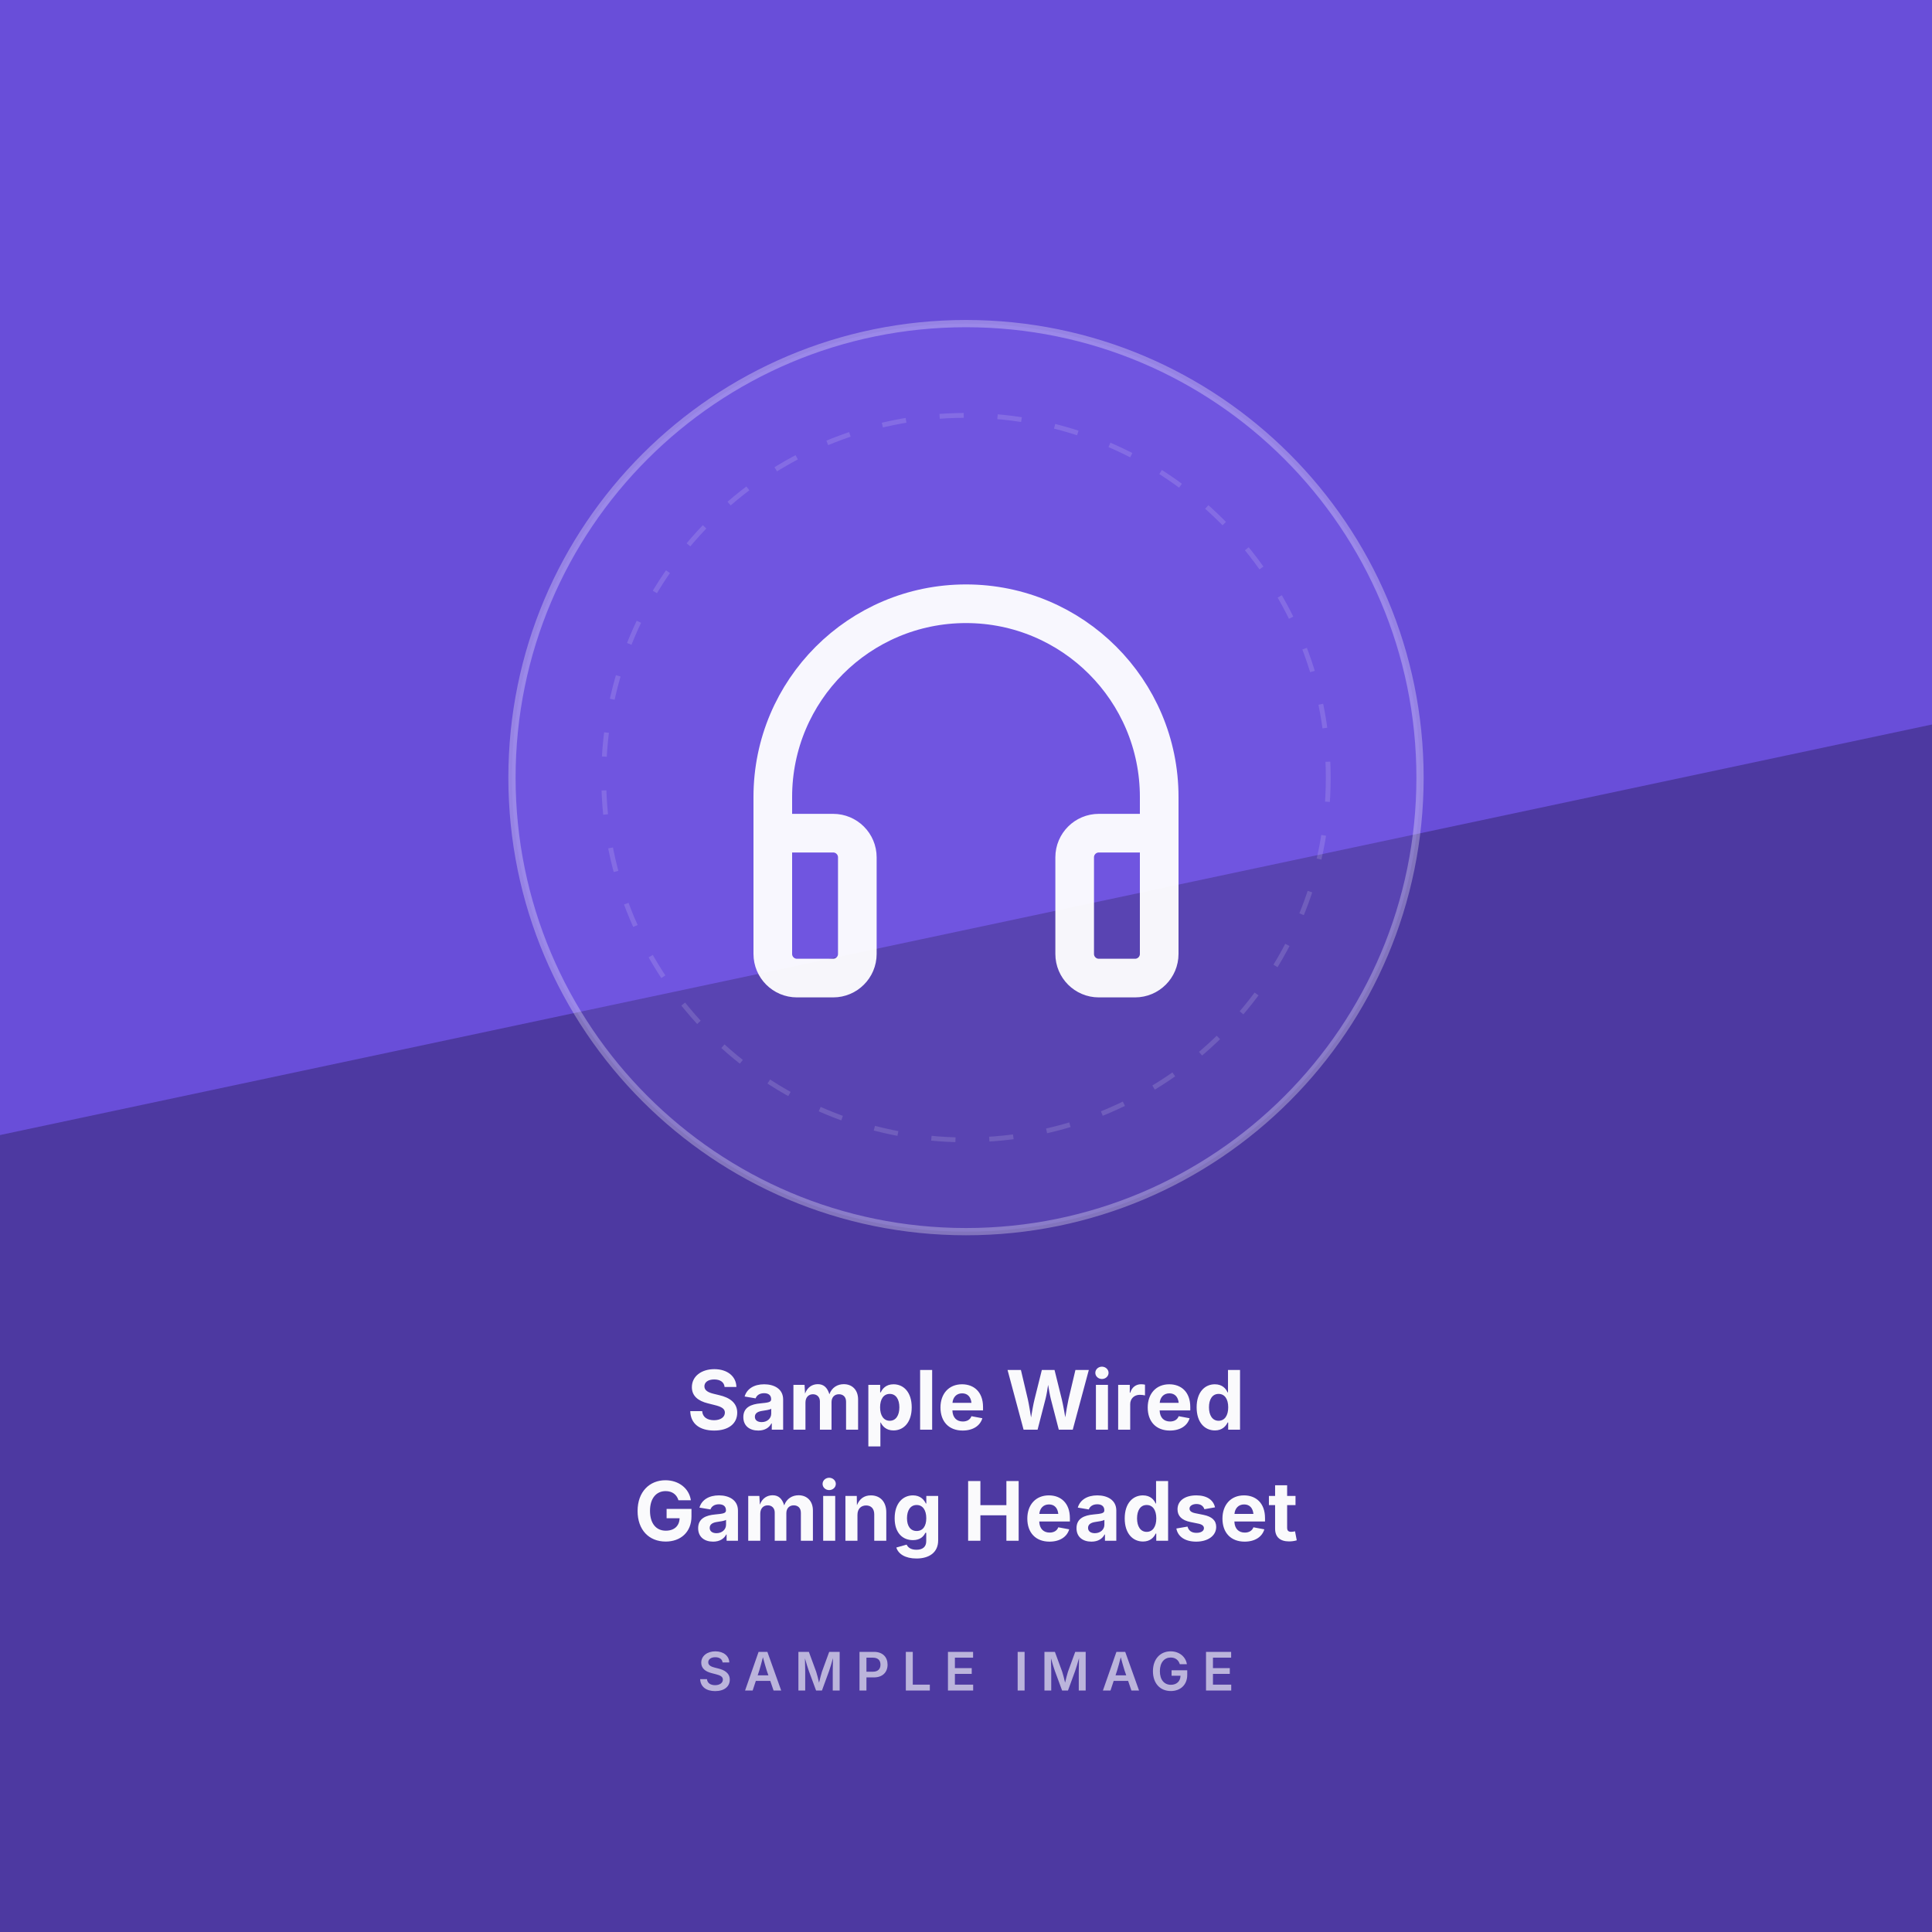
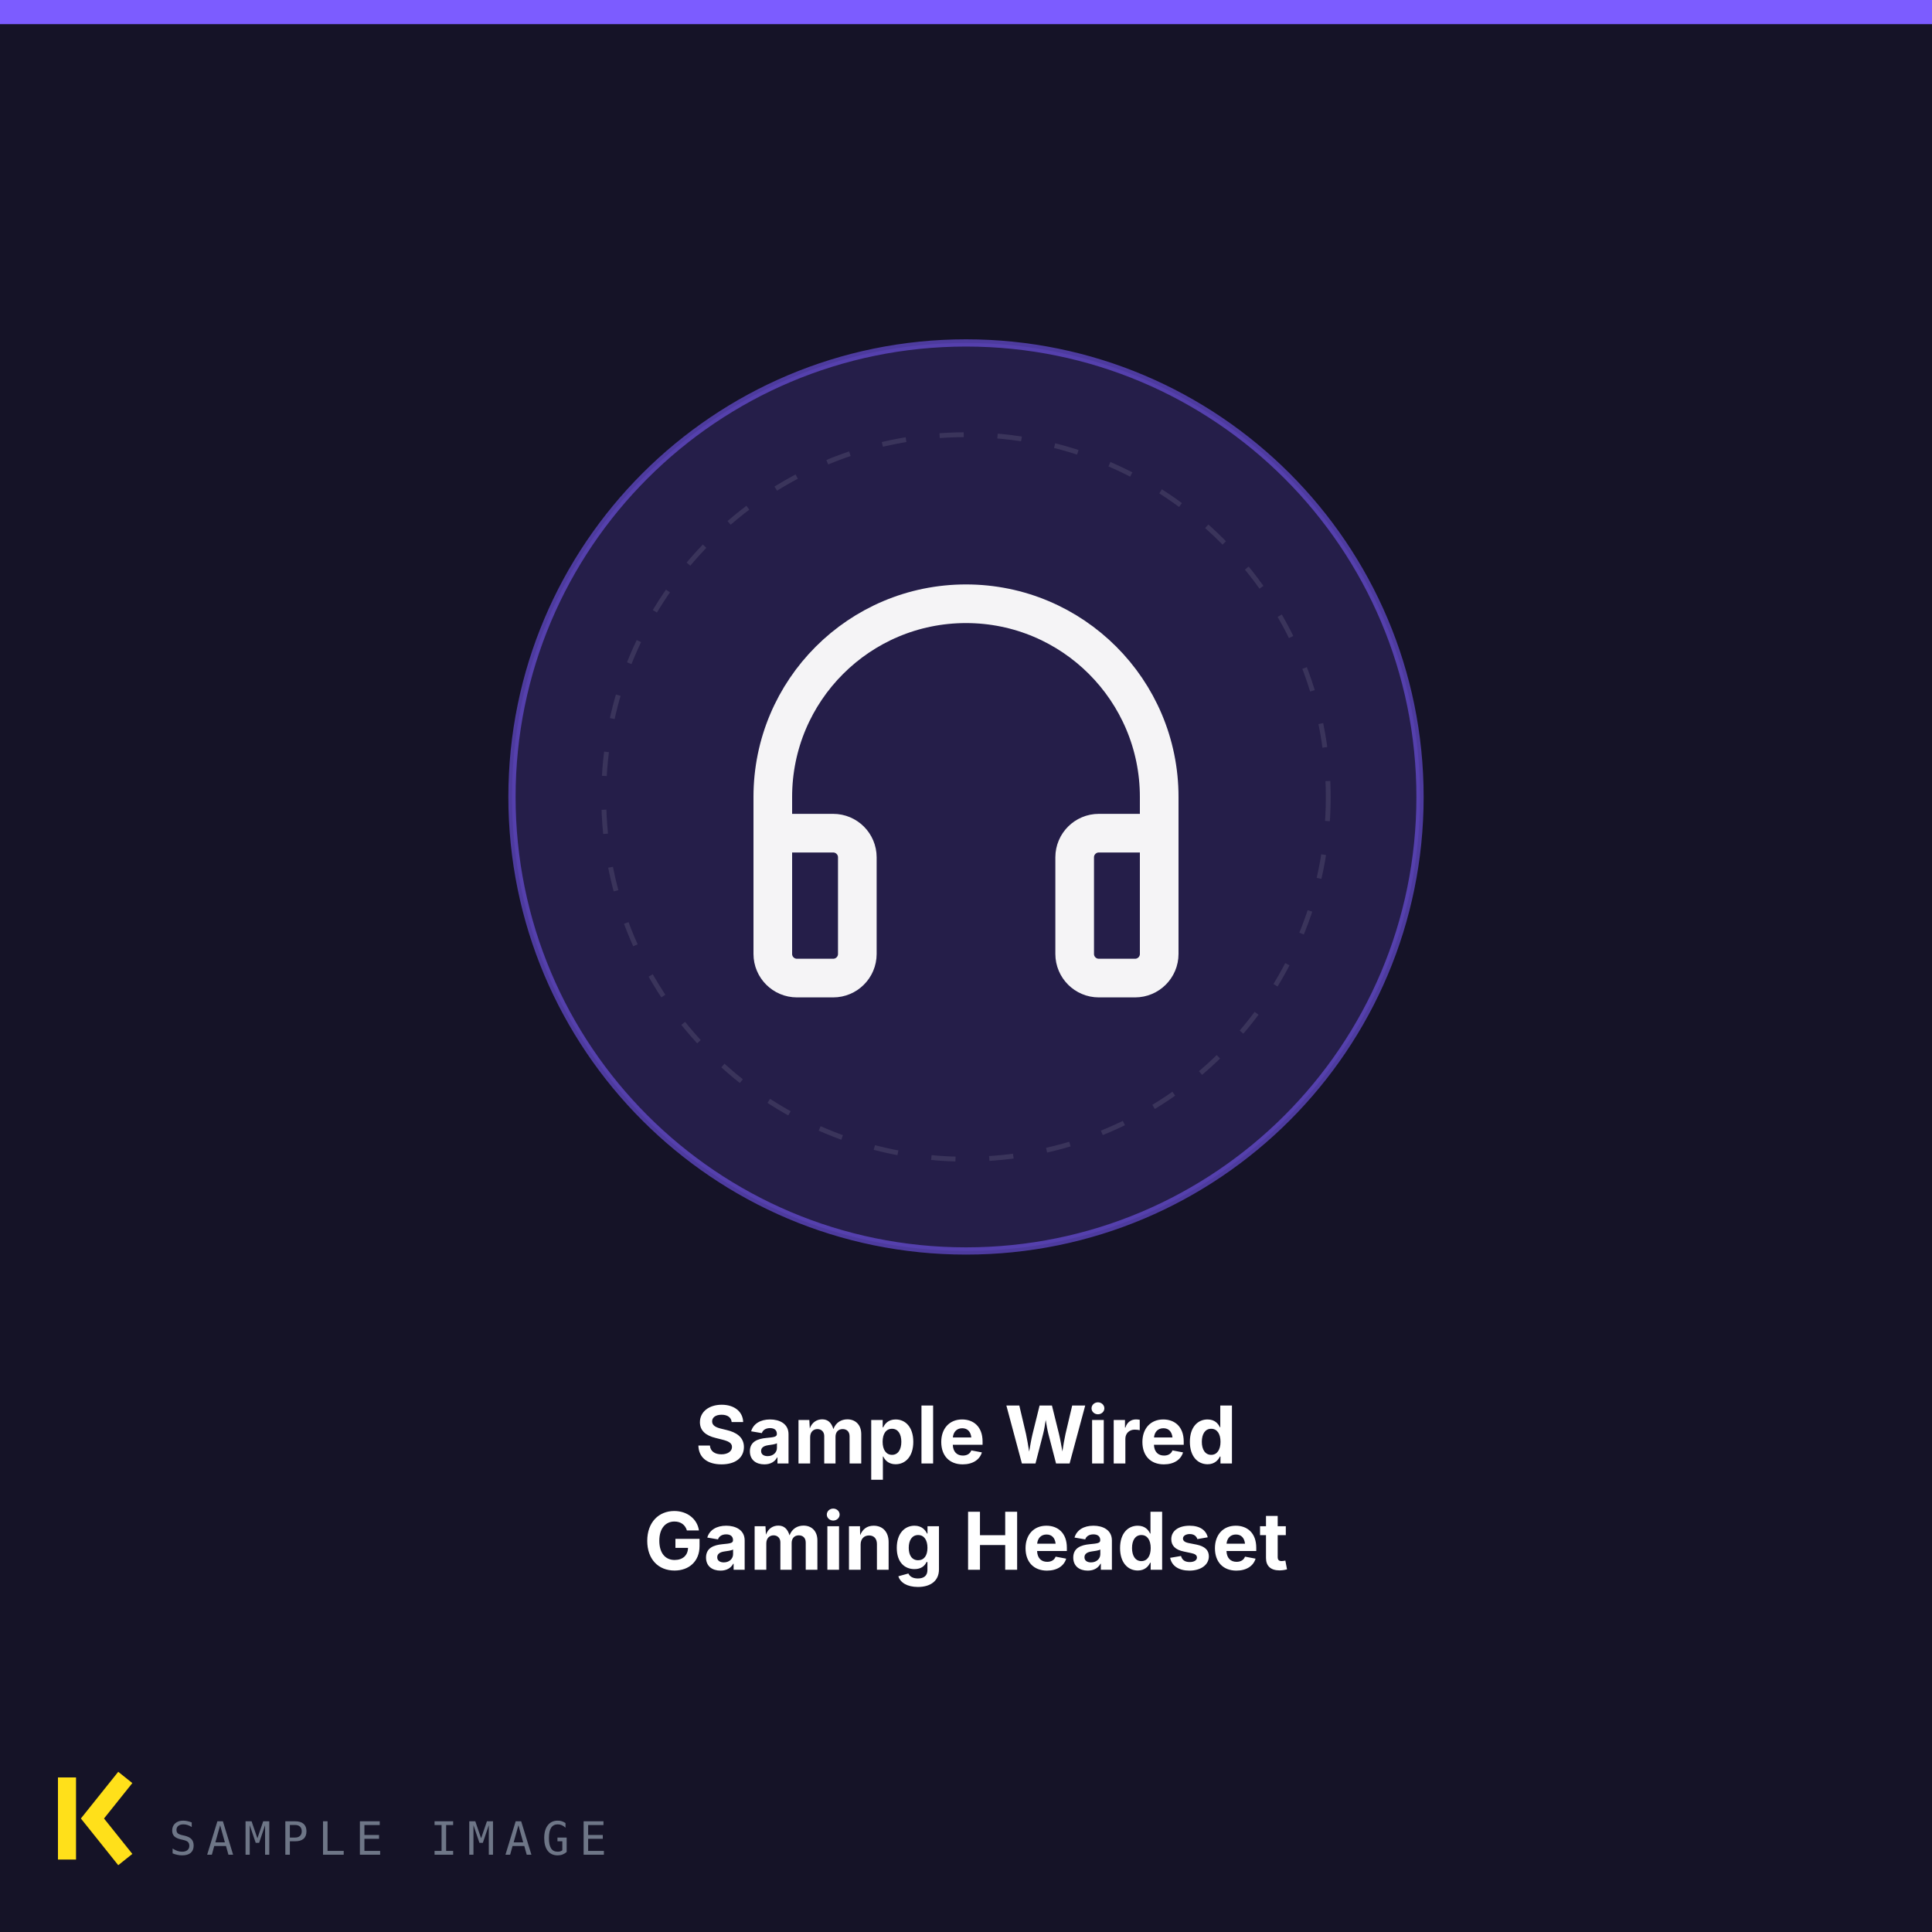
<svg xmlns="http://www.w3.org/2000/svg" viewBox="0 0 800 800" width="800" height="800" role="img" aria-label="Sample Wired Gaming Headset — sample product image">
-   <rect width="800" height="800" fill="#694ed9" />
-   <path d="M0 470 800 300V800H0Z" fill="#382973" fill-opacity=".55" />
-   <circle cx="400" cy="322" r="188" fill="#9176ff" fill-opacity=".18" />
-   <circle cx="400" cy="322" r="188" fill="none" stroke="#fff" stroke-opacity=".30" stroke-width="3" />
-   <circle cx="400" cy="322" r="150" fill="none" stroke="#fff" stroke-opacity=".14" stroke-width="2" stroke-dasharray="10 14" />
+   <rect width="800" height="800" fill="#0A0B0F" />
+   <rect width="800" height="800" fill="#7C5CFF" fill-opacity=".10" />
+   <rect y="0" width="800" height="10" fill="#7C5CFF" />
+   <circle cx="400" cy="330" r="188" fill="#7C5CFF" fill-opacity=".16" />
+   <circle cx="400" cy="330" r="188" fill="none" stroke="#7C5CFF" stroke-opacity=".55" stroke-width="3" />
+   <circle cx="400" cy="330" r="150" fill="none" stroke="#fff" stroke-opacity=".10" stroke-width="2" stroke-dasharray="10 14" />
  <g transform="translate(280 210) scale(10)" color="#ffffff" stroke-width="1.35" opacity=".95">
    <path d="M4 14v-2a8 8 0 1 1 16 0v2" fill="none" stroke="currentColor" stroke-width="1.6" stroke-linecap="round" stroke-linejoin="round" />
    <path d="M4 13.5h2.5a1 1 0 0 1 1 1v4a1 1 0 0 1-1 1H5a1 1 0 0 1-1-1v-5ZM20 13.5h-2.5a1 1 0 0 0-1 1v4a1 1 0 0 0 1 1H19a1 1 0 0 0 1-1v-5Z" fill="none" stroke="currentColor" stroke-width="1.6" stroke-linecap="round" stroke-linejoin="round" />
  </g>
-   <text x="400" y="700" text-anchor="middle" font-size="22" font-weight="600" fill="#fff" opacity=".62" letter-spacing="5" font-family="Space Grotesk, Inter, Segoe UI, Roboto, Helvetica, Arial, sans-serif">SAMPLE IMAGE</text>
+   <g transform="translate(24 736) scale(0.34)" fill="#FFE01A" color="#FFE01A">
+     <rect x="0" y="0" width="22" height="100" />
+     <path d="M 82 0 L 42 50 L 82 100" fill="none" stroke="currentColor" stroke-width="22" stroke-linecap="butt" stroke-linejoin="miter" />
+   </g>
+   <text x="70" y="768" font-family="ui-monospace, SFMono-Regular, Menlo, monospace" font-size="19" letter-spacing="4" fill="#6E7687">SAMPLE IMAGE</text>
  <g font-family="Space Grotesk, Inter, Segoe UI, Roboto, Helvetica, Arial, sans-serif">
-     <text x="400" y="592" text-anchor="middle" font-size="34" font-weight="700" fill="#fff" opacity=".97">Sample Wired</text>
-     <text x="400" y="638" text-anchor="middle" font-size="34" font-weight="700" fill="#fff" opacity=".97">Gaming Headset</text>
+     <text x="400" y="606" text-anchor="middle" font-size="33" font-weight="700" fill="#fff">Sample Wired</text>
+     <text x="400" y="650" text-anchor="middle" font-size="33" font-weight="700" fill="#fff">Gaming Headset</text>
  </g>
</svg>
